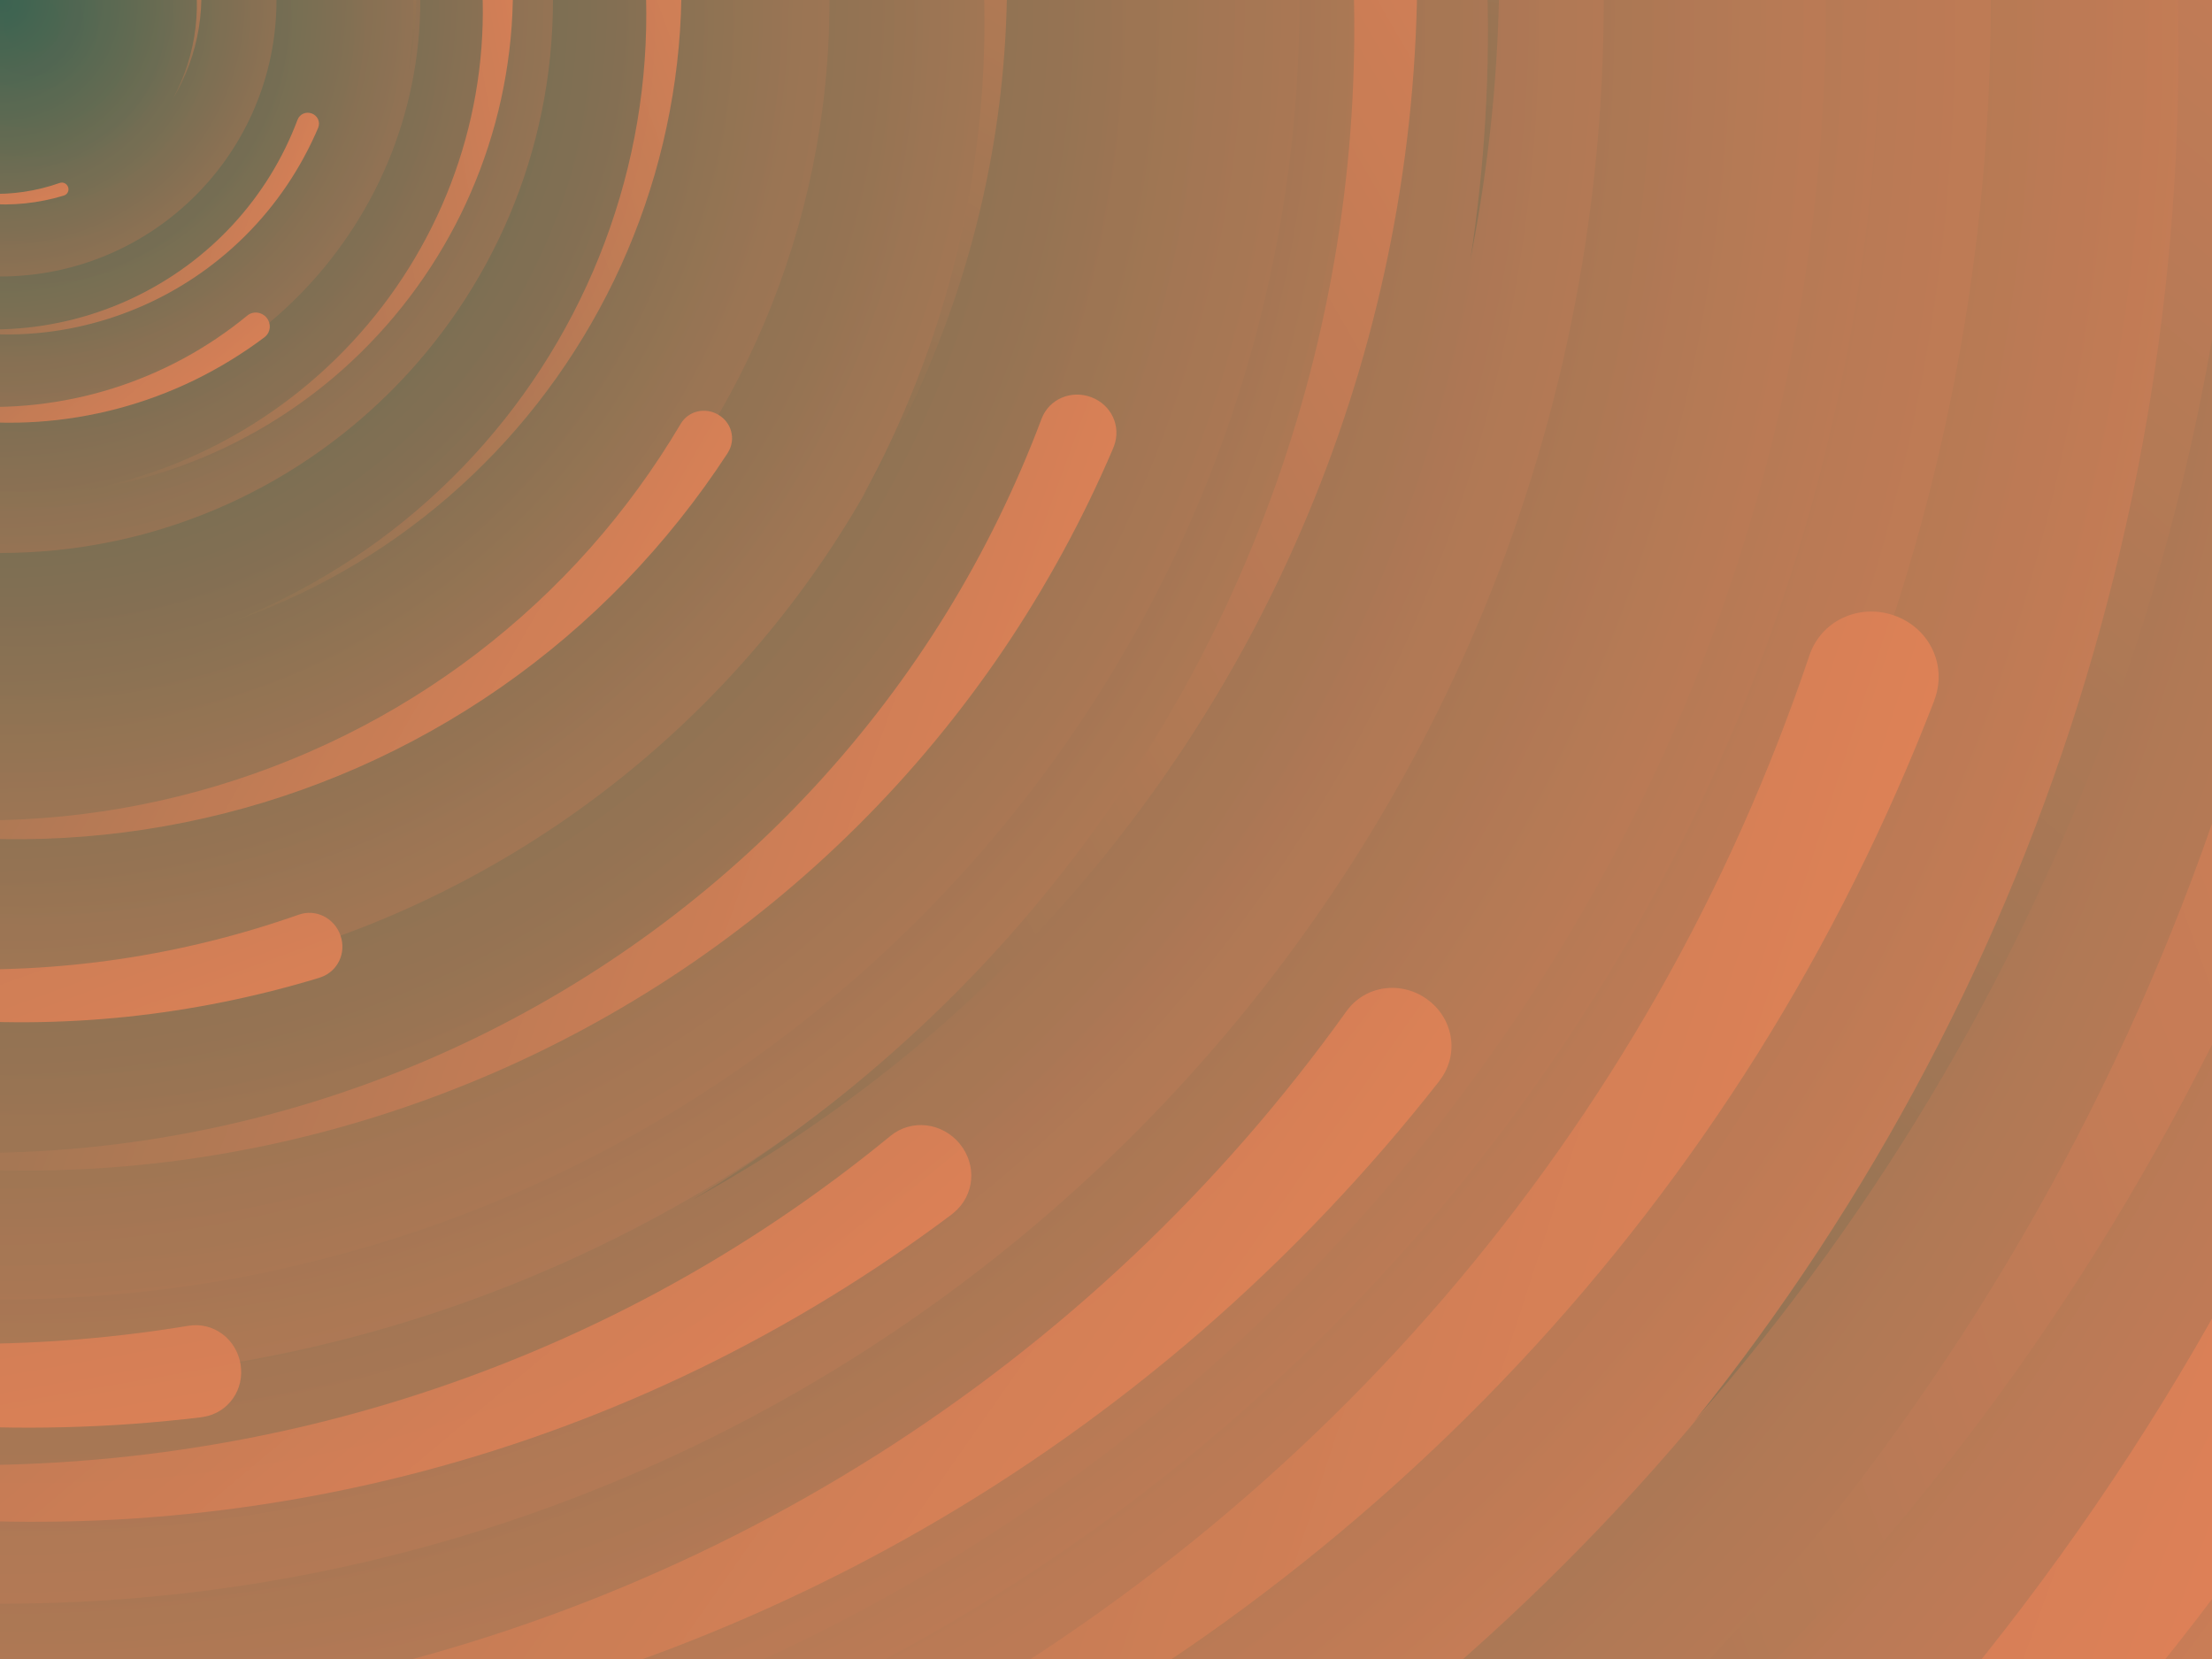
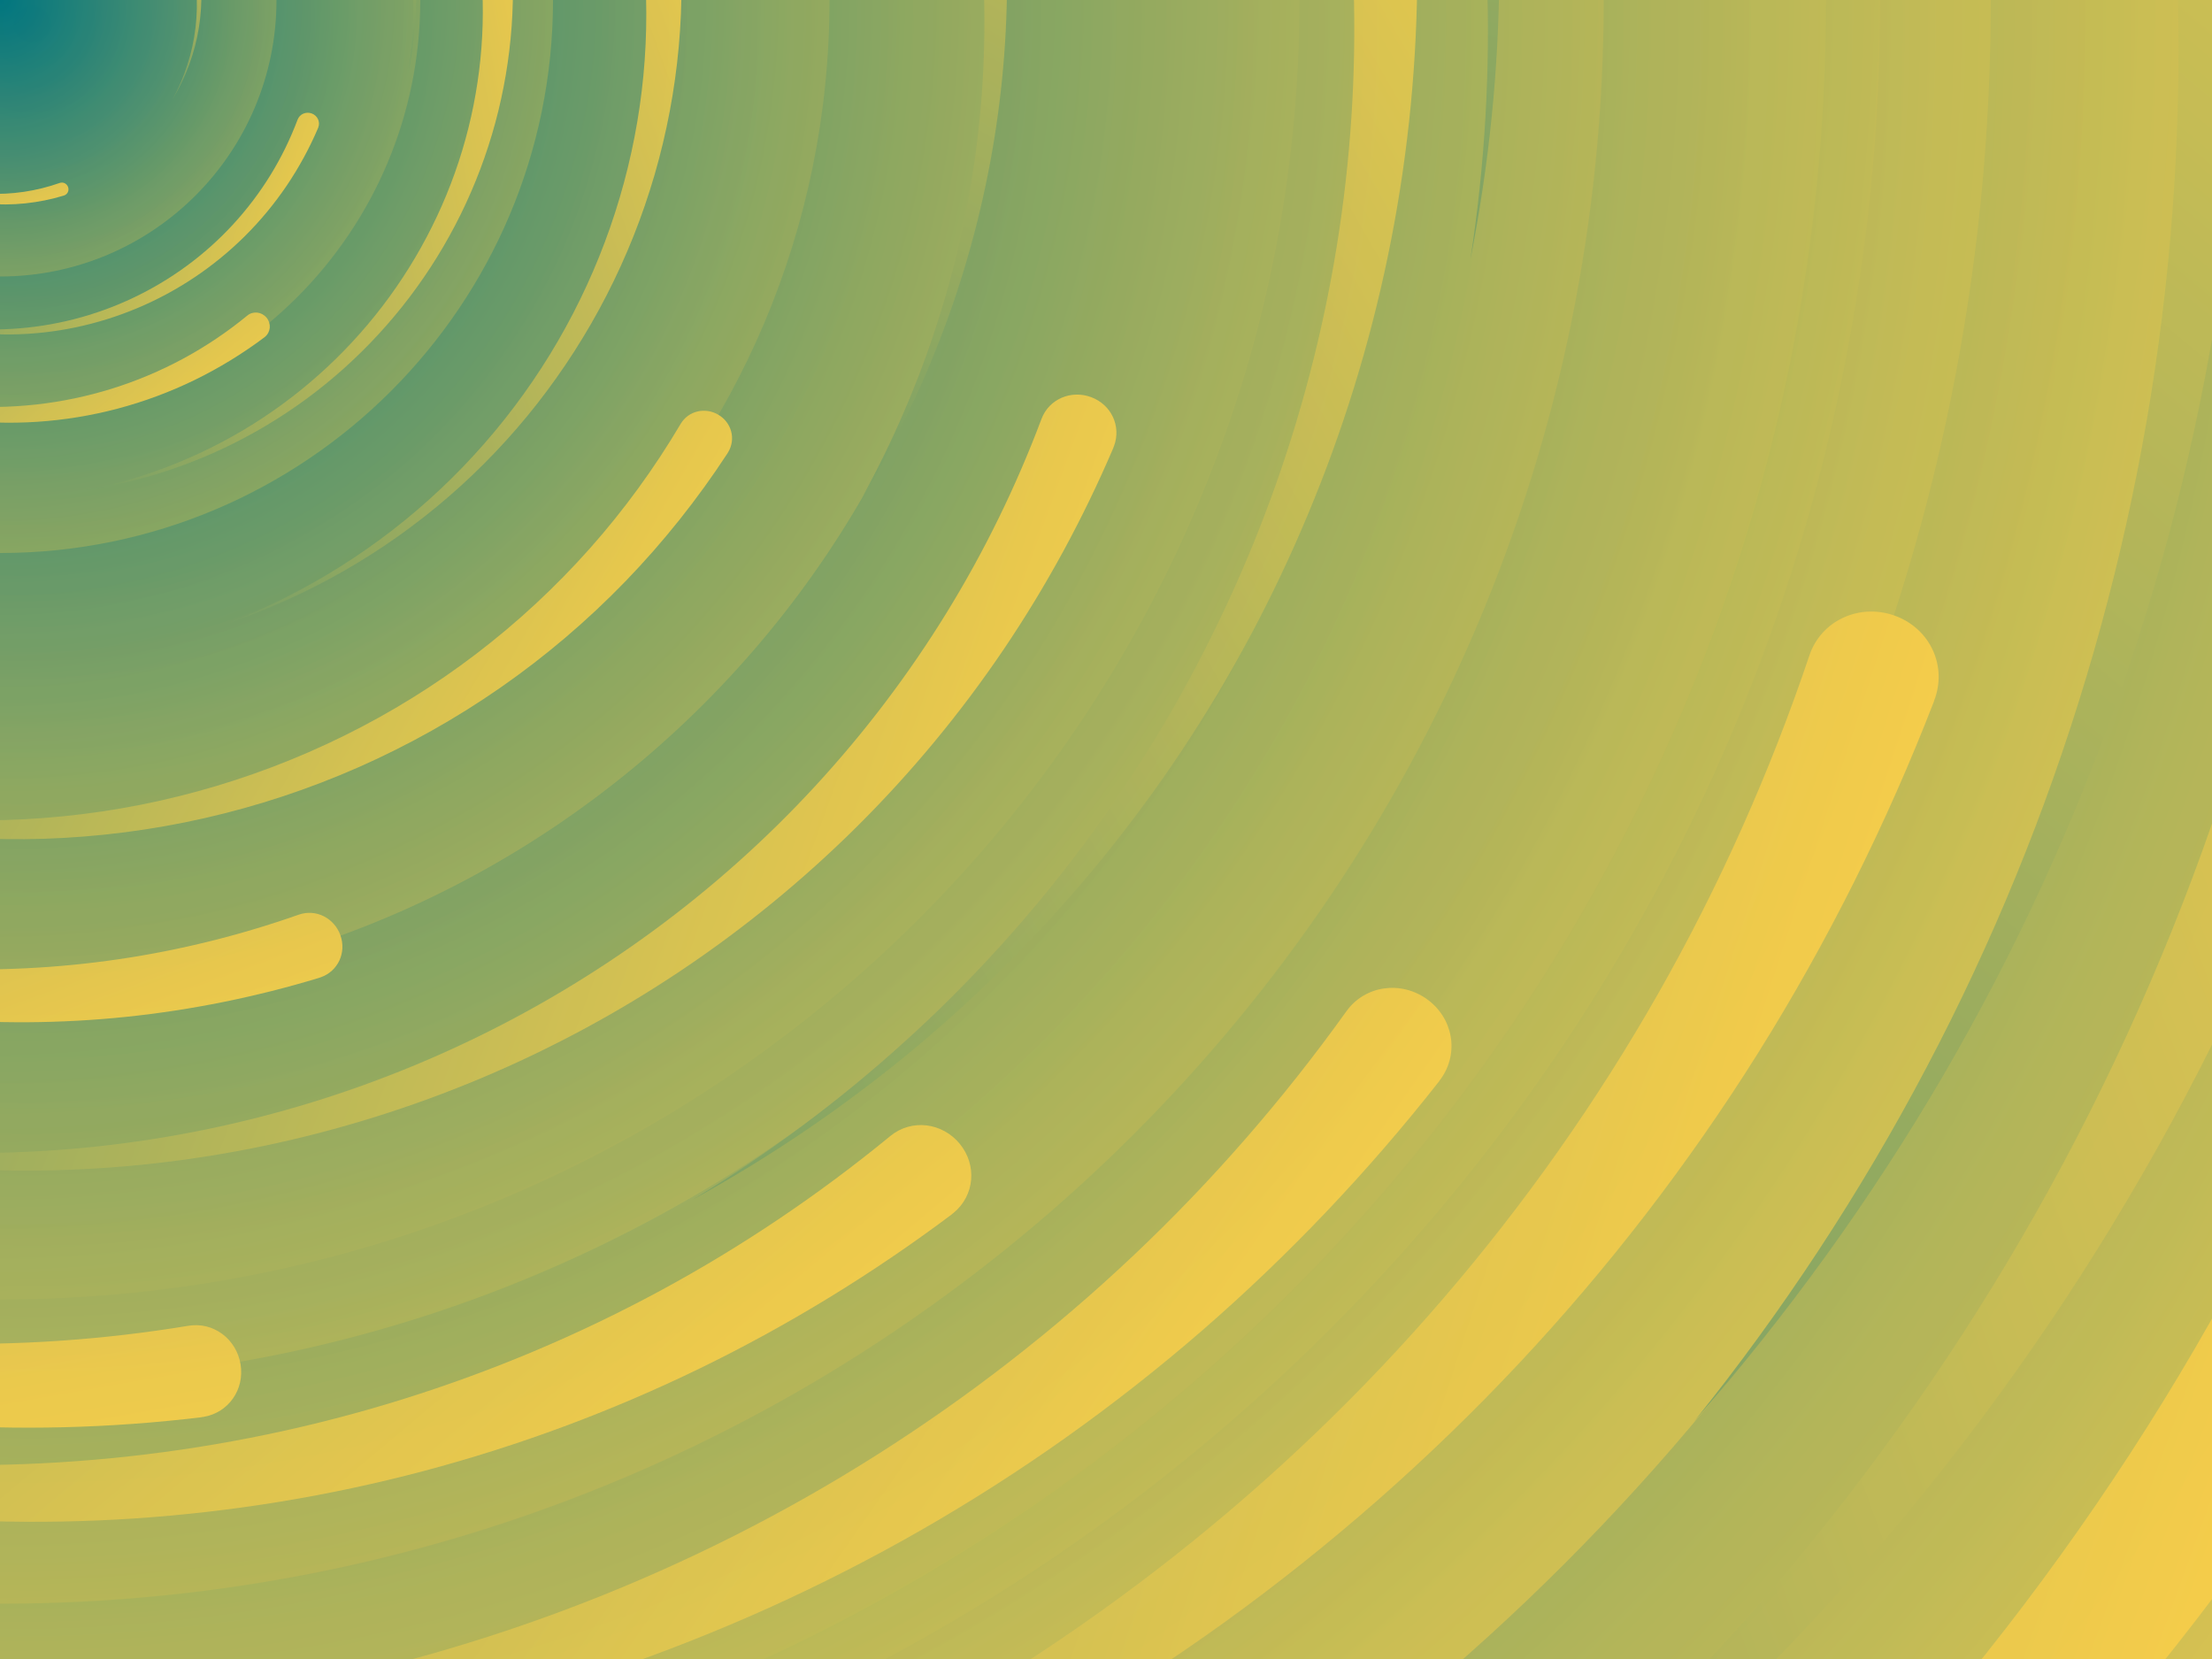
<svg xmlns="http://www.w3.org/2000/svg" viewBox="0 0 2000 1500">
-   <rect fill="#e48257" width="2000" height="1500" />
+   <rect fill="#fed049" width="2000" height="1500" />
  <defs>
    <radialGradient id="a" gradientUnits="objectBoundingBox">
-       <stop offset="0" stop-color="#3a6351" />
-       <stop offset="1" stop-color="#e48257" />
+       <stop offset="0" stop-color="#007580" />
+       <stop offset="1" stop-color="#fed049" />
    </radialGradient>
    <linearGradient id="b" gradientUnits="userSpaceOnUse" x1="0" y1="750" x2="1550" y2="750">
-       <stop offset="0" stop-color="#8f7354" />
-       <stop offset="1" stop-color="#e48257" />
+       <stop offset="0" stop-color="#7fa365" />
+       <stop offset="1" stop-color="#fed049" />
    </linearGradient>
    <path id="s" fill="url(#b)" d="M1549.2 51.6c-5.4 99.1-20.2 197.6-44.2 293.6c-24.1 96-57.4 189.4-99.3 278.6c-41.9 89.2-92.4 174.1-150.3 253.3c-58 79.2-123.4 152.6-195.1 219c-71.7 66.4-149.6 125.8-232.2 177.2c-82.7 51.4-170.1 94.7-260.7 129.1c-90.6 34.4-184.4 60-279.5 76.3C192.6 1495 96.1 1502 0 1500c96.1-2.1 191.8-13.3 285.4-33.6c93.6-20.2 185-49.5 272.5-87.2c87.6-37.7 171.3-83.8 249.6-137.3c78.4-53.5 151.5-114.5 217.9-181.7c66.5-67.2 126.4-140.7 178.6-218.9c52.3-78.3 96.9-161.4 133-247.9c36.1-86.5 63.8-176.2 82.6-267.6c18.8-91.4 28.6-184.4 29.6-277.4c0.3-27.6 23.2-48.7 50.8-48.4s49.5 21.8 49.2 49.5c0 0.7 0 1.3-0.1 2L1549.2 51.6z" />
    <g id="g">
      <use href="#s" transform="scale(0.12) rotate(60)" />
      <use href="#s" transform="scale(0.2) rotate(10)" />
      <use href="#s" transform="scale(0.25) rotate(40)" />
      <use href="#s" transform="scale(0.3) rotate(-20)" />
      <use href="#s" transform="scale(0.4) rotate(-30)" />
      <use href="#s" transform="scale(0.5) rotate(20)" />
      <use href="#s" transform="scale(0.6) rotate(60)" />
      <use href="#s" transform="scale(0.7) rotate(10)" />
      <use href="#s" transform="scale(0.835) rotate(-40)" />
      <use href="#s" transform="scale(0.9) rotate(40)" />
      <use href="#s" transform="scale(1.05) rotate(25)" />
      <use href="#s" transform="scale(1.2) rotate(8)" />
      <use href="#s" transform="scale(1.333) rotate(-60)" />
      <use href="#s" transform="scale(1.45) rotate(-30)" />
      <use href="#s" transform="scale(1.6) rotate(10)" />
    </g>
  </defs>
  <g transform="rotate(0 0 0)">
    <g transform="rotate(0 0 0)">
      <circle fill="url(#a)" r="3000" />
      <g opacity="0.5">
        <circle fill="url(#a)" r="2000" />
        <circle fill="url(#a)" r="1800" />
        <circle fill="url(#a)" r="1700" />
        <circle fill="url(#a)" r="1651" />
        <circle fill="url(#a)" r="1450" />
        <circle fill="url(#a)" r="1250" />
        <circle fill="url(#a)" r="1175" />
        <circle fill="url(#a)" r="900" />
        <circle fill="url(#a)" r="750" />
        <circle fill="url(#a)" r="500" />
        <circle fill="url(#a)" r="380" />
        <circle fill="url(#a)" r="250" />
      </g>
      <g transform="rotate(0 0 0)">
        <use href="#g" transform="rotate(10)" />
        <use href="#g" transform="rotate(120)" />
        <use href="#g" transform="rotate(240)" />
      </g>
      <circle fill-opacity="0.1" fill="url(#a)" r="3000" />
    </g>
  </g>
</svg>
